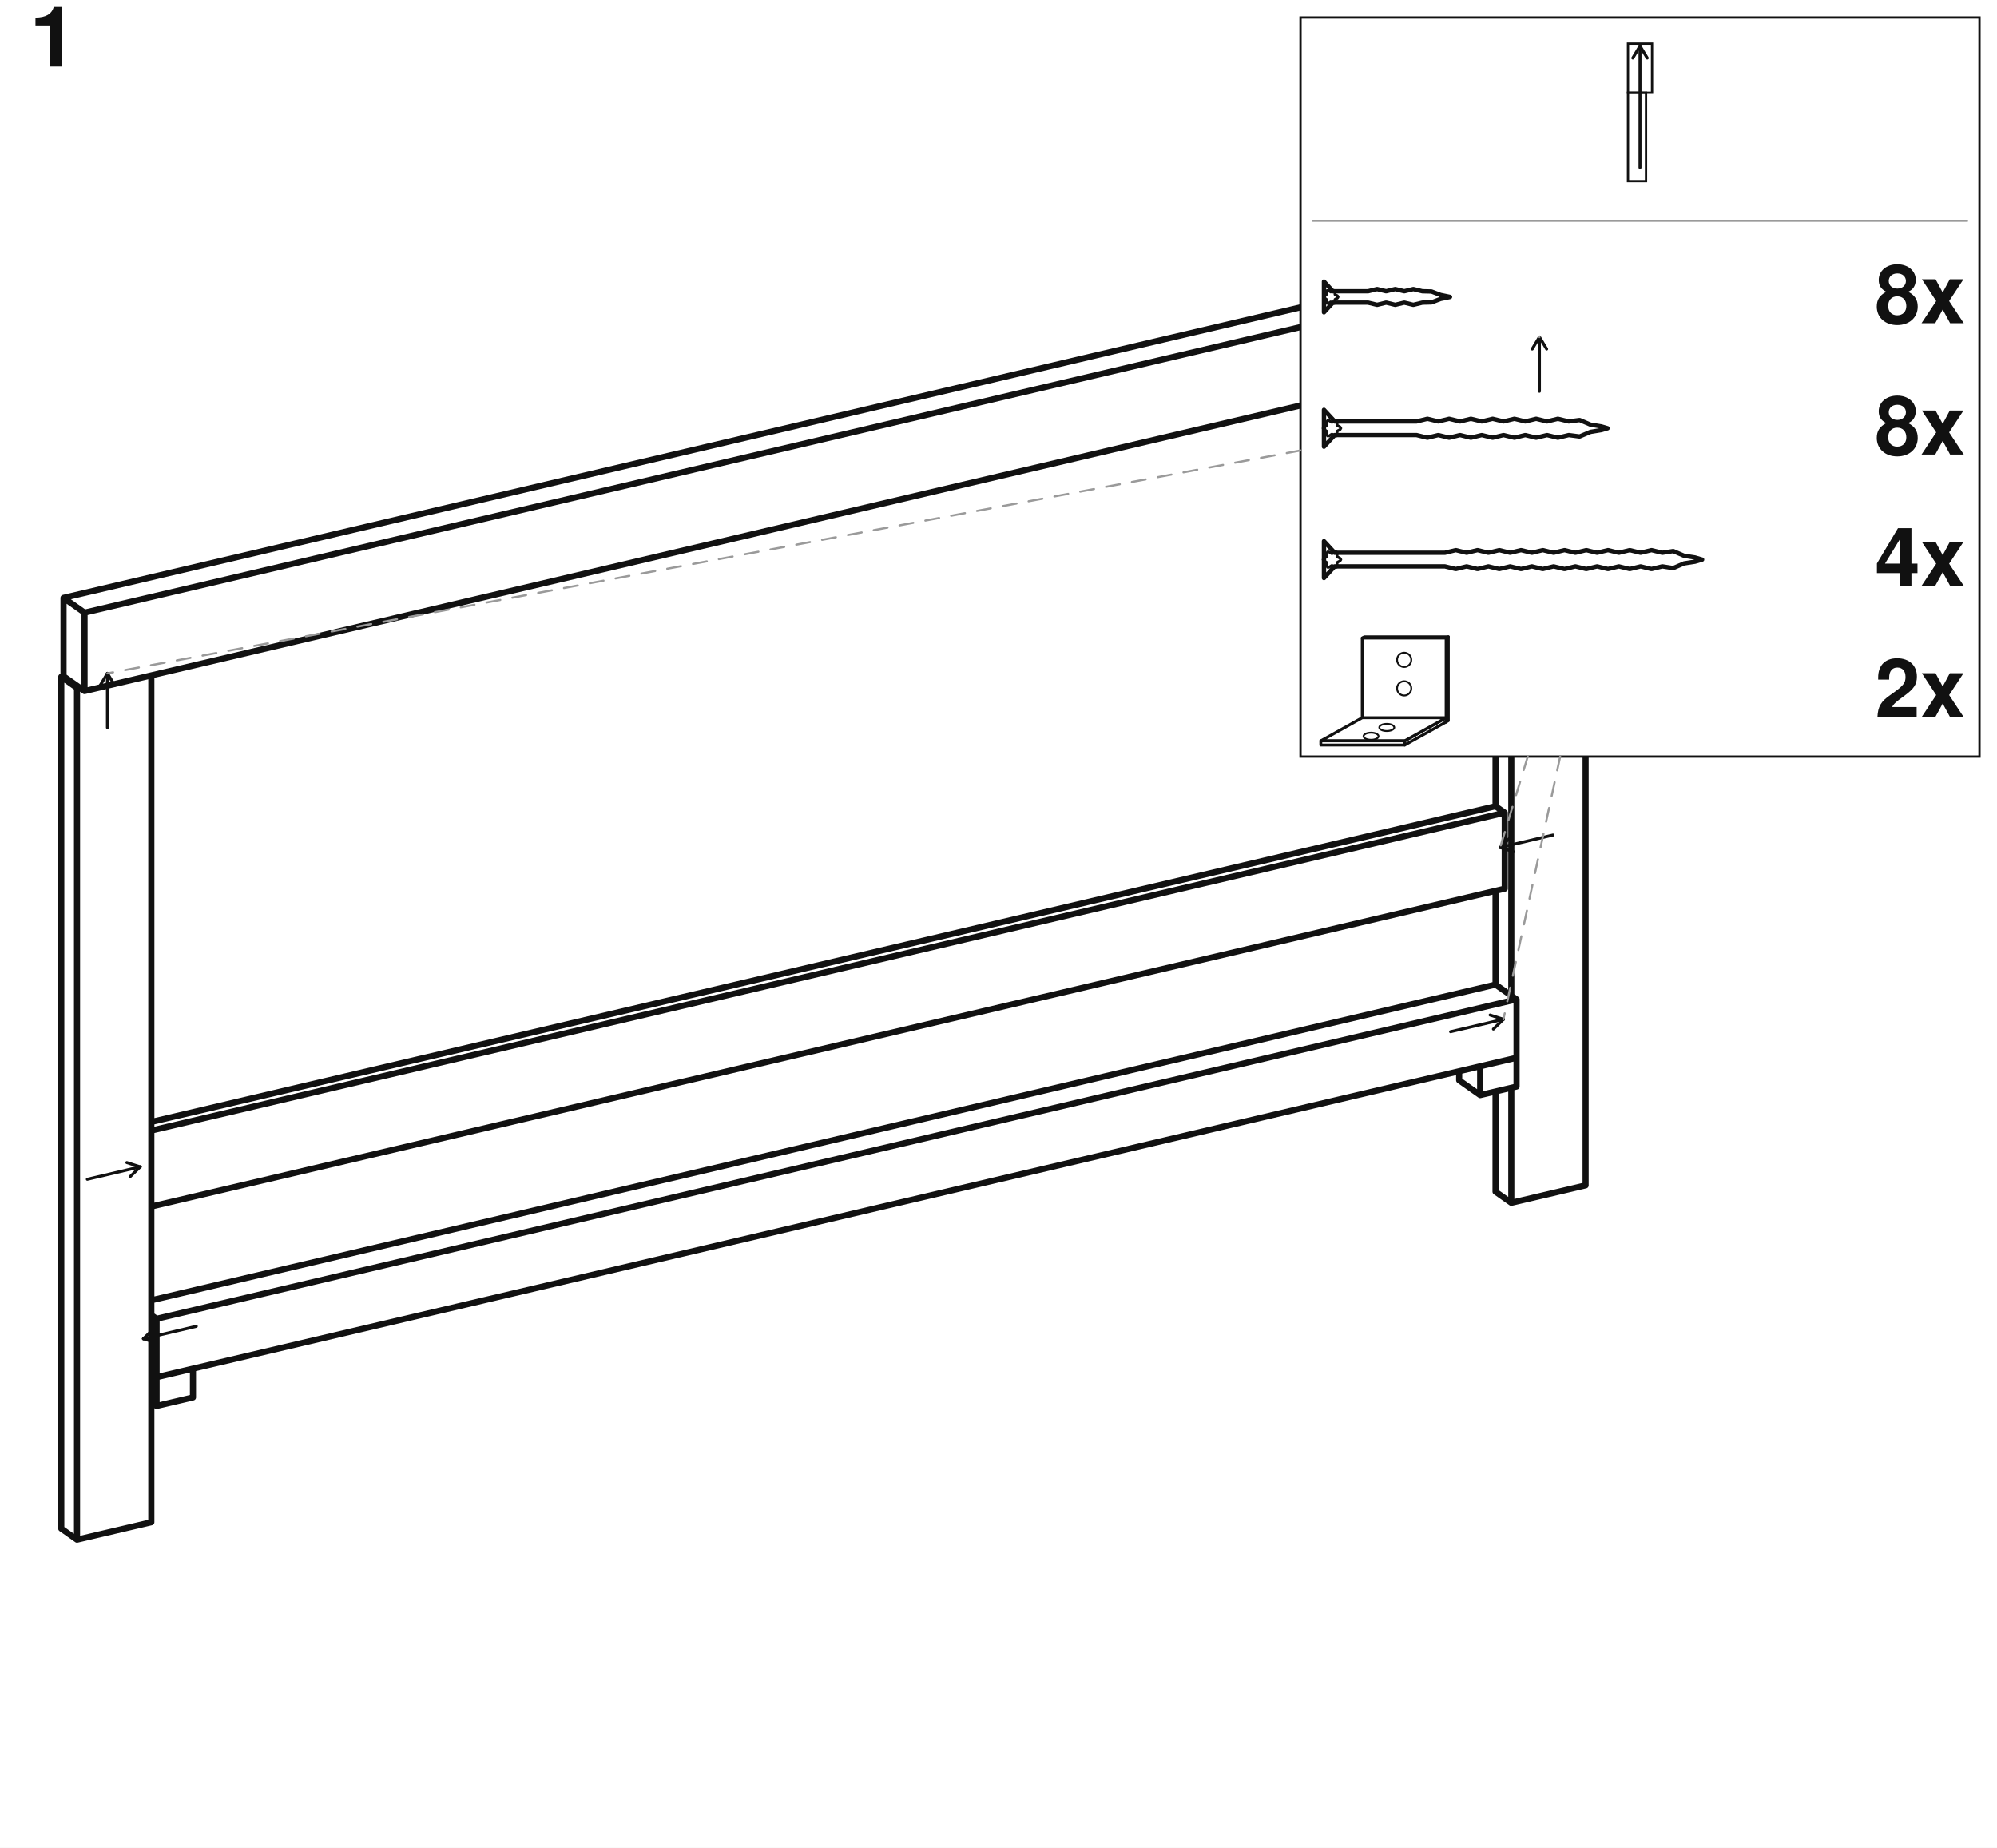
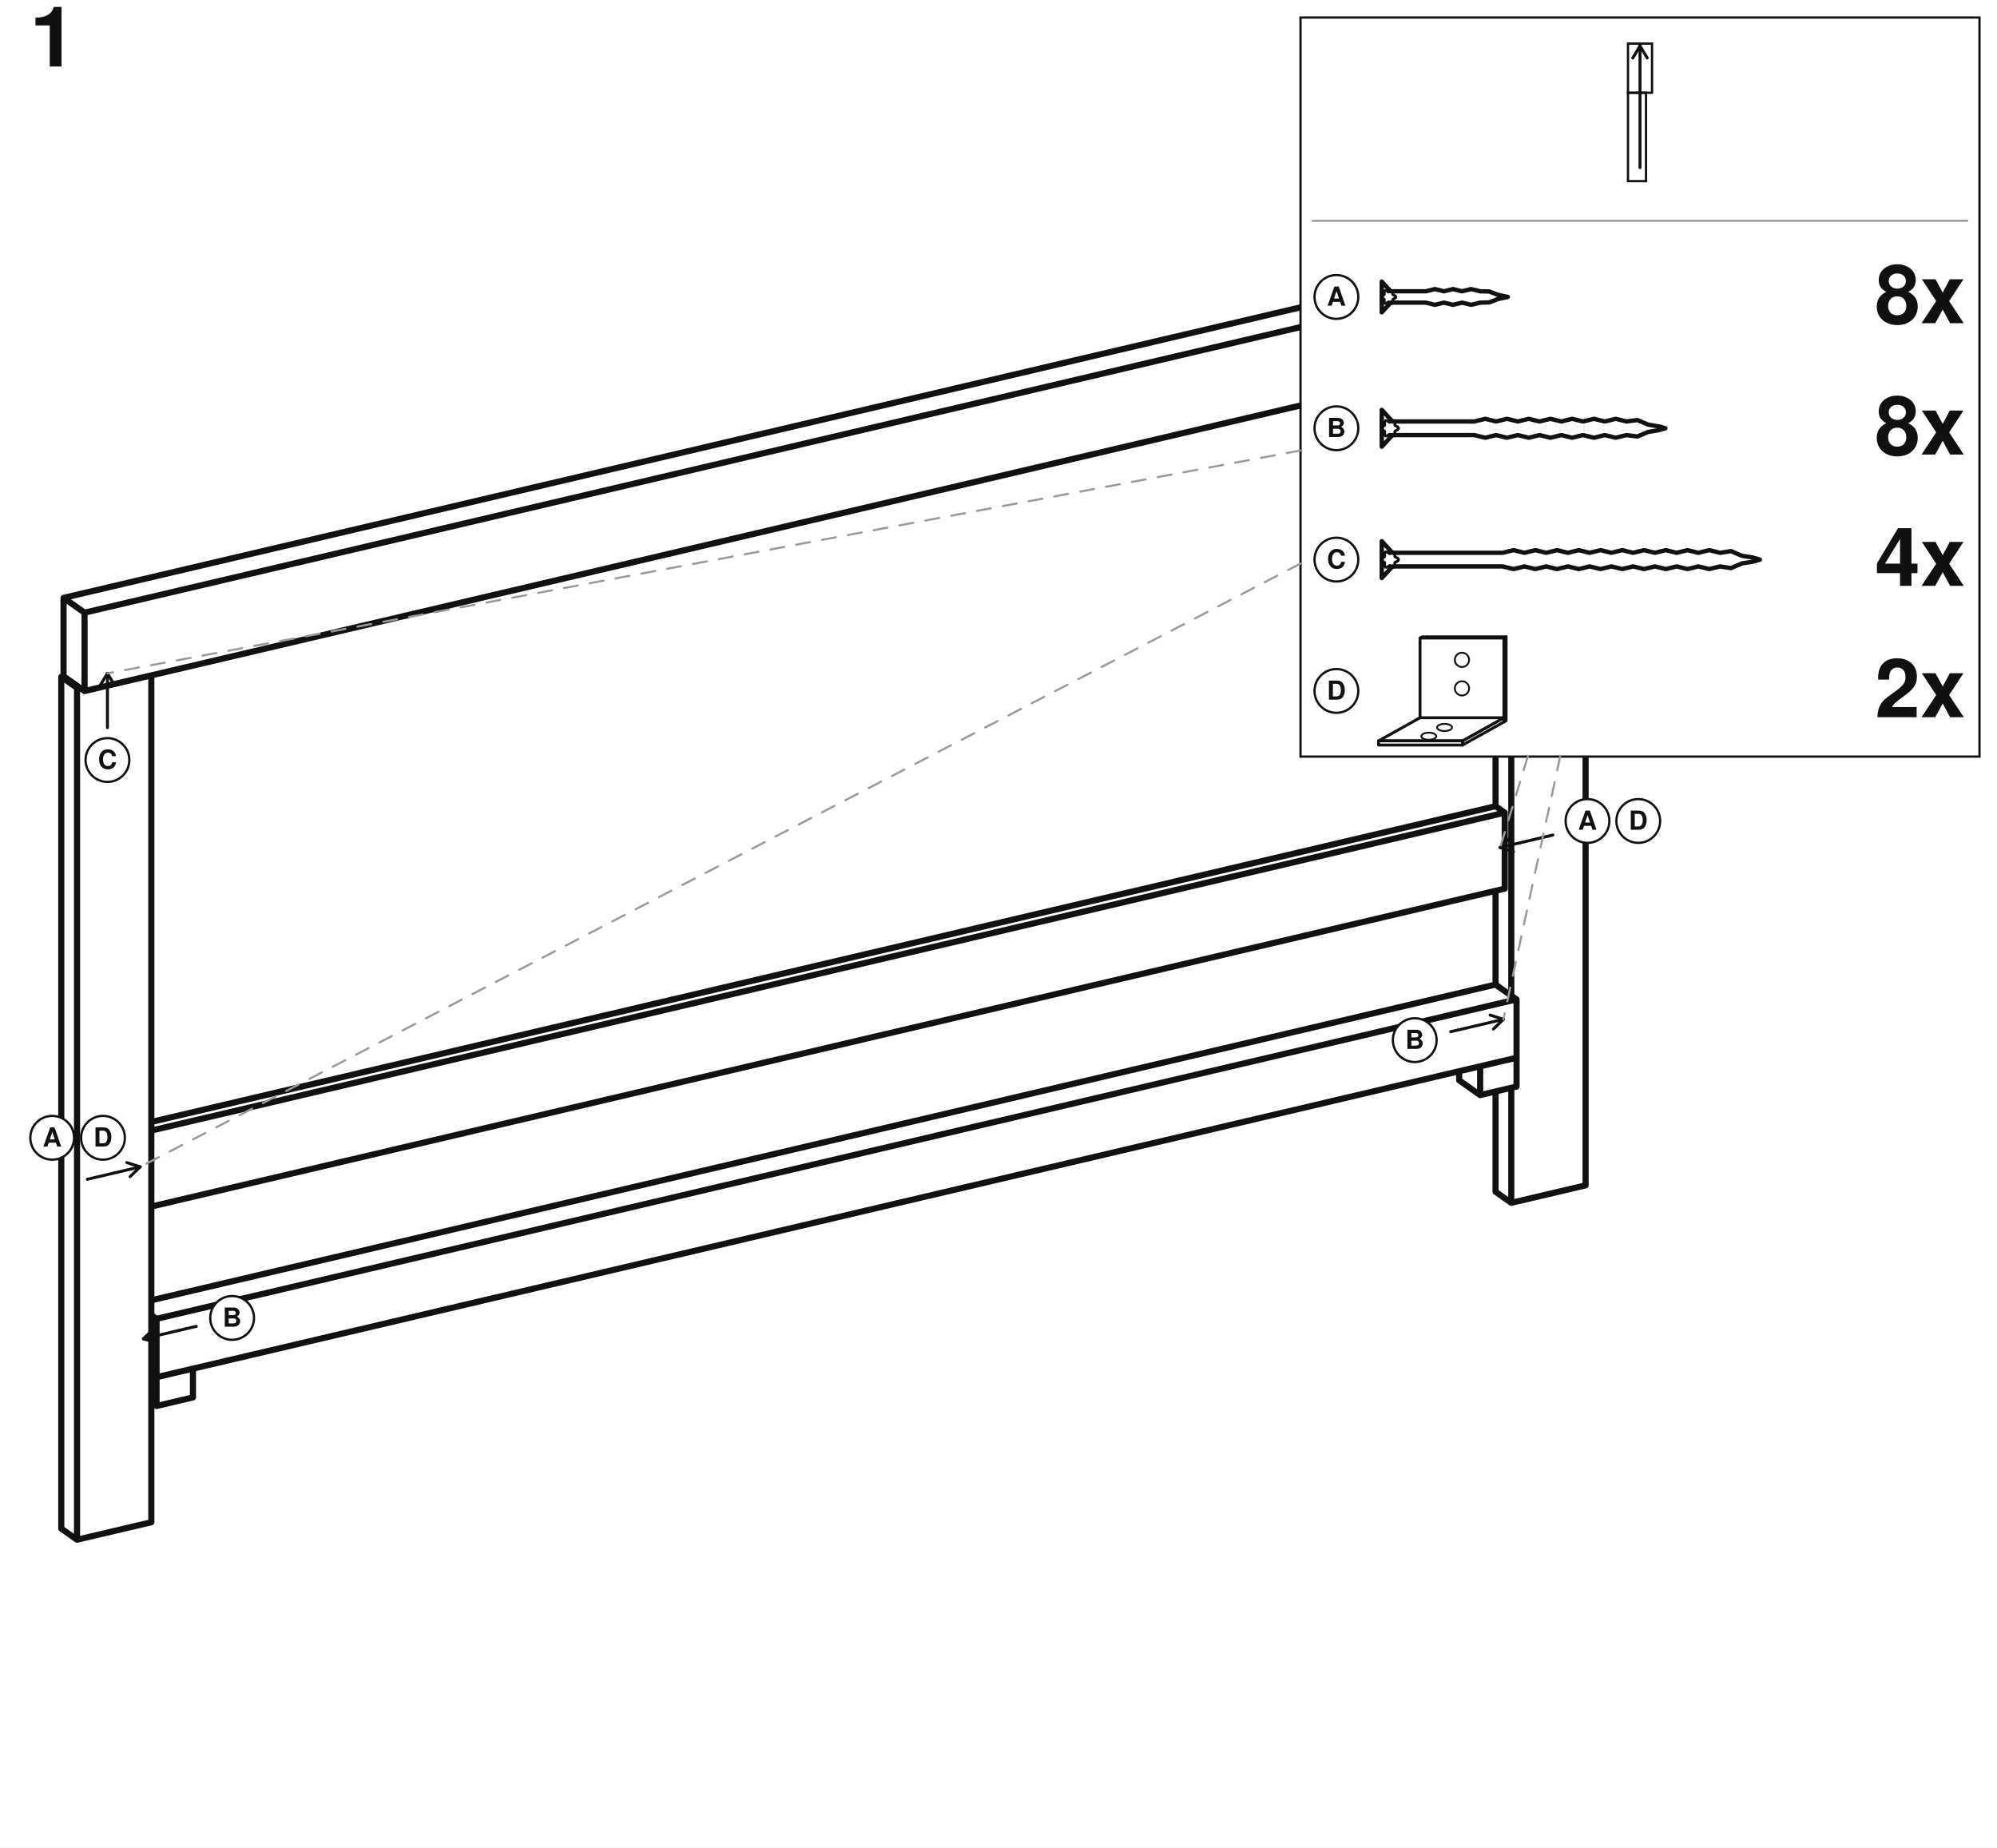
<svg xmlns="http://www.w3.org/2000/svg" viewBox="-1140.7 -914.31 2281.39 2110.41">
  <rect x="-1140.7" y="-914.31" width="2281.39" height="2110.41" fill="#ffffff" />
  <path d="M567.82,210.25 L591.82,227.15 M591.82,293.84 L591.82,227.15 M-967.82,587.77 L-961.82,592 M-961.82,658.69 L-961.82,592 M-967.82,654.46 L-961.82,658.69 M567.82,210.25 L-967.82,570.86 M591.82,293.84 L-961.82,658.69 M591.82,227.15 L-961.82,592 M591.82,326.73 L591.82,293.84 M526.26,319.58 L526.26,309.24 M550.26,336.49 L550.26,303.6 M526.26,319.58 L550.26,336.49 M591.82,326.73 L550.26,336.49 M591.82,293.84 L550.26,303.6 M-920.26,681.81 L-920.26,648.92 M-967.82,654.46 L-961.82,658.69 M-961.82,691.57 L-961.82,658.69 M-967.82,687.35 L-961.82,691.57 M-920.26,681.81 L-961.82,691.57 M-920.26,648.92 L-961.82,658.69 M670.7,439.6 L670.7,-527.69 M567.82,446.85 L567.82,332.37 M567.82,210.25 L567.82,103.17 M567.82,6.53 L567.82,-503.53 M585.82,459.53 L585.82,328.14 M585.82,222.93 L585.82,-507.76 M567.82,446.85 L585.82,459.53 M670.7,439.6 L585.82,459.53 M-967.82,824.38 L-967.82,-142.91 M-1070.7,831.63 L-1070.7,-141.3 M-1070.7,-141.3 L-1052.7,-128.62 M-1052.7,844.31 L-1052.7,-128.62 M-1070.7,831.63 L-1052.7,844.31 M-1068.1,-141.91 L-1070.7,-141.3 M-967.82,824.38 L-1052.7,844.31 M-1050.1,-129.23 L-1052.7,-128.62 M567.82,6.53 L578.32,13.92 M578.32,100.71 L578.32,13.92 M567.82,6.53 L-967.82,367.14 M578.32,100.71 L-967.82,463.79 M578.32,13.92 L-967.82,377 M650.1,-634.92 L674.1,-618.01 M674.1,-528.48 L674.1,-618.01 M-1068.1,-141.91 L-1068.1,-231.44 M-1068.1,-231.44 L-1044.1,-214.53 M-1044.1,-125 L-1044.1,-214.53 M-1068.1,-141.91 L-1044.1,-125 M650.1,-634.92 L-1068.1,-231.44 M674.1,-528.48 L-1044.1,-125 M674.1,-618.01 L-1044.1,-214.53" fill="none" stroke="#111111" stroke-width="7" stroke-linecap="round" stroke-linejoin="round" />
  <text x="-1106.7" y="-838.31" font-family="Helvetica, Arial, sans-serif" font-size="96" font-weight="bold" text-anchor="start" fill="#111111">1</text>
  <rect x="345.02" y="-894.31" width="775.67" height="844.16" rx="0" fill="#ffffff" stroke="#111111" stroke-width="2.6" />
  <rect x="719.12" y="-808.39" width="20.61" height="100.98" rx="0" fill="none" stroke="#111111" stroke-width="2.6" />
  <rect x="719.12" y="-864.49" width="27.48" height="56.1" rx="0" fill="none" stroke="#111111" stroke-width="2.6" />
  <path d="M732.86,-722.94 L732.86,-861.8" fill="none" stroke="#111111" stroke-width="3.4" stroke-linecap="round" />
  <path d="M732.86,-861.8 L724.61,-848.09" fill="none" stroke="#111111" stroke-width="3.4" stroke-linecap="round" />
  <path d="M732.86,-861.8 L741.11,-848.09" fill="none" stroke="#111111" stroke-width="3.4" stroke-linecap="round" />
  <path d="M359.02,-662.14 L1106.7,-662.14" fill="none" stroke="#9a9a9a" stroke-width="2.4" stroke-linecap="round" />
-   <svg x="361.02" y="-629.14" width="165.6" height="108" viewBox="0 0 184 120" preserveAspectRatio="xMidYMid meet">
+   <circle cx="386.02" cy="-575.14" r="25" fill="#ffffff" stroke="#111111" stroke-width="2.6" />
+   <text x="386.02" y="-565.14" font-family="Helvetica, Arial, sans-serif" font-size="30" font-weight="bold" text-anchor="middle" fill="#111111">A</text>
+   <svg x="427.02" y="-629.14" width="165.6" height="108" viewBox="0 0 184 120" preserveAspectRatio="xMidYMid meet">
    <g fill="none" stroke="#111" stroke-width="5.5" stroke-linecap="round" stroke-linejoin="round">
      <g transform="scale(4) translate(3 15)" stroke-width="1.38">
        <path d="M 0 -4.88 L 2.83 -1.8 L 13.98 -1.8 L 13.98 -1.8 L 16.86 -2.5 L 19.73 -1.8 L 22.61 -2.5 L 25.48 -1.8 L 28.36 -2.5 L 31.23 -1.8 L 34.11 -1.73 L 36.98 -0.64 L 39.86 -0.04 L 40 0 L 40 0 L 40 0 L 39.86 0.04 L 36.98 0.64 L 34.11 1.73 L 31.23 1.8 L 28.36 2.5 L 25.48 1.8 L 22.61 2.5 L 19.73 1.8 L 16.86 2.5 L 13.98 1.8 L 13.98 1.8 L 2.83 1.8 L 0 4.88 Z" />
        <path d="M 4.49 0 L 4.26 0.37 L 3.8 0.6 L 3.5 0.78 L 3.49 1.13 L 3.53 1.64 L 3.32 2.03 L 2.88 2.02 L 2.45 1.73 L 2.15 1.56 L 1.85 1.73 L 1.42 2.02 L 0.98 2.03 L 0.77 1.64 L 0.81 1.13 L 0.8 0.78 L 0.5 0.6 L 0.04 0.37 L -0.19 0 L 0.04 -0.37 L 0.5 -0.6 L 0.8 -0.78 L 0.81 -1.13 L 0.77 -1.64 L 0.98 -2.03 L 1.42 -2.02 L 1.85 -1.73 L 2.15 -1.56 L 2.45 -1.73 L 2.88 -2.02 L 3.32 -2.03 L 3.53 -1.64 L 3.49 -1.13 L 3.5 -0.78 L 3.8 -0.6 L 4.26 -0.37 Z" stroke-width="0.88" />
      </g>
    </g>
  </svg>
  <text x="1104.7" y="-545.14" font-family="Helvetica, Arial, sans-serif" font-size="93" font-weight="bold" text-anchor="end" fill="#111111">8x</text>
-   <svg x="361.02" y="-479.14" width="345.6" height="108" viewBox="0 0 384 120" preserveAspectRatio="xMidYMid meet">
+   <circle cx="386.02" cy="-425.14" r="25" fill="#ffffff" stroke="#111111" stroke-width="2.6" />
+   <text x="386.02" y="-415.14" font-family="Helvetica, Arial, sans-serif" font-size="30" font-weight="bold" text-anchor="middle" fill="#111111">B</text>
+   <svg x="427.02" y="-479.14" width="345.6" height="108" viewBox="0 0 384 120" preserveAspectRatio="xMidYMid meet">
    <g fill="none" stroke="#111" stroke-width="5.5" stroke-linecap="round" stroke-linejoin="round">
      <g transform="scale(4) translate(3 15)" stroke-width="1.38">
        <path d="M 0 -5.85 L 3.39 -2.16 L 29.38 -2.16 L 29.38 -2.16 L 32.83 -3 L 36.28 -2.16 L 39.73 -3 L 43.18 -2.16 L 46.63 -3 L 50.08 -2.16 L 53.53 -3 L 56.98 -2.16 L 60.43 -3 L 63.88 -2.16 L 67.33 -3 L 70.78 -2.16 L 74.23 -3 L 77.68 -2.16 L 81.13 -2.61 L 84.58 -1.15 L 88.03 -0.58 L 90 0 L 90 0 L 90 0 L 88.03 0.58 L 84.58 1.15 L 81.13 2.61 L 77.68 2.16 L 74.23 3 L 70.78 2.16 L 67.33 3 L 63.88 2.16 L 60.43 3 L 56.98 2.16 L 53.53 3 L 50.08 2.16 L 46.63 3 L 43.18 2.16 L 39.73 3 L 36.28 2.16 L 32.83 3 L 29.38 2.16 L 29.38 2.16 L 3.39 2.16 L 0 5.85 Z" />
        <path d="M 5.35 0 L 5.07 0.45 L 4.52 0.72 L 4.16 0.94 L 4.15 1.35 L 4.19 1.97 L 3.94 2.43 L 3.42 2.42 L 2.91 2.07 L 2.54 1.87 L 2.17 2.07 L 1.66 2.42 L 1.14 2.43 L 0.89 1.97 L 0.93 1.35 L 0.92 0.94 L 0.56 0.72 L 0.01 0.45 L -0.27 0 L 0.01 -0.45 L 0.56 -0.72 L 0.92 -0.94 L 0.93 -1.35 L 0.89 -1.97 L 1.14 -2.43 L 1.66 -2.42 L 2.17 -2.07 L 2.54 -1.87 L 2.91 -2.07 L 3.42 -2.42 L 3.94 -2.43 L 4.19 -1.97 L 4.15 -1.35 L 4.16 -0.94 L 4.52 -0.72 L 5.07 -0.45 Z" stroke-width="0.88" />
      </g>
    </g>
  </svg>
  <text x="1104.7" y="-395.14" font-family="Helvetica, Arial, sans-serif" font-size="93" font-weight="bold" text-anchor="end" fill="#111111">8x</text>
-   <svg x="361.02" y="-329.14" width="453.6" height="108" viewBox="0 0 504 120" preserveAspectRatio="xMidYMid meet">
+   <circle cx="386.02" cy="-275.14" r="25" fill="#ffffff" stroke="#111111" stroke-width="2.6" />
+   <text x="386.02" y="-265.14" font-family="Helvetica, Arial, sans-serif" font-size="30" font-weight="bold" text-anchor="middle" fill="#111111">C</text>
+   <svg x="427.02" y="-329.14" width="453.6" height="108" viewBox="0 0 504 120" preserveAspectRatio="xMidYMid meet">
    <g fill="none" stroke="#111" stroke-width="5.5" stroke-linecap="round" stroke-linejoin="round">
      <g transform="scale(4) translate(3 15)" stroke-width="1.38">
        <path d="M 0 -5.85 L 3.39 -2.16 L 38.38 -2.16 L 38.38 -2.16 L 41.83 -3 L 45.28 -2.16 L 48.73 -3 L 52.18 -2.16 L 55.63 -3 L 59.08 -2.16 L 62.53 -3 L 65.98 -2.16 L 69.43 -3 L 72.88 -2.16 L 76.33 -3 L 79.78 -2.16 L 83.23 -3 L 86.68 -2.16 L 90.13 -3 L 93.58 -2.16 L 97.03 -3 L 100.48 -2.16 L 103.93 -3 L 107.38 -2.16 L 110.83 -2.7 L 114.28 -1.21 L 117.73 -0.67 L 120 0 L 120 0 L 120 0 L 117.73 0.67 L 114.28 1.21 L 110.83 2.7 L 107.38 2.16 L 103.93 3 L 100.48 2.16 L 97.03 3 L 93.58 2.16 L 90.13 3 L 86.68 2.16 L 83.23 3 L 79.78 2.16 L 76.33 3 L 72.88 2.16 L 69.43 3 L 65.98 2.16 L 62.53 3 L 59.08 2.16 L 55.63 3 L 52.18 2.16 L 48.73 3 L 45.28 2.16 L 41.83 3 L 38.38 2.16 L 38.38 2.16 L 3.39 2.16 L 0 5.85 Z" />
        <path d="M 5.35 0 L 5.07 0.45 L 4.52 0.72 L 4.16 0.94 L 4.15 1.35 L 4.19 1.97 L 3.94 2.43 L 3.42 2.42 L 2.91 2.07 L 2.54 1.87 L 2.17 2.07 L 1.66 2.42 L 1.14 2.43 L 0.89 1.97 L 0.93 1.35 L 0.92 0.94 L 0.56 0.72 L 0.01 0.45 L -0.27 0 L 0.01 -0.45 L 0.56 -0.72 L 0.92 -0.94 L 0.93 -1.35 L 0.89 -1.97 L 1.14 -2.43 L 1.66 -2.42 L 2.17 -2.07 L 2.54 -1.87 L 2.91 -2.07 L 3.42 -2.42 L 3.94 -2.43 L 4.19 -1.97 L 4.15 -1.35 L 4.16 -0.94 L 4.52 -0.72 L 5.07 -0.45 Z" stroke-width="0.88" />
      </g>
    </g>
  </svg>
  <text x="1104.7" y="-245.14" font-family="Helvetica, Arial, sans-serif" font-size="93" font-weight="bold" text-anchor="end" fill="#111111">4x</text>
-   <svg x="361.02" y="-194.14" width="160.04" height="138" viewBox="0 0 267.2 230.4" preserveAspectRatio="xMidYMid meet">
+   <circle cx="386.02" cy="-125.14" r="25" fill="#ffffff" stroke="#111111" stroke-width="2.6" />
+   <text x="386.02" y="-115.14" font-family="Helvetica, Arial, sans-serif" font-size="30" font-weight="bold" text-anchor="middle" fill="#111111">D</text>
+   <svg x="427.02" y="-194.14" width="160.04" height="138" viewBox="0 0 267.2 230.4" preserveAspectRatio="xMidYMid meet">
    <g fill="none" stroke="#111" stroke-width="5.5" stroke-linecap="round" stroke-linejoin="round">
      <g transform="scale(4) translate(23.8 43)" stroke-width="1.38">
        <path d="M 40 0 L 40 -40 L 38.96 -39.42 L 38.96 0.58 Z" fill="#fff" />
        <path d="M 0 -40 L 40 -40 L 38.96 -39.42 L -1.04 -39.42 Z" fill="#fff" />
        <path d="M -1.04 0.58 L 38.96 0.58 L 38.96 -39.42 L -1.04 -39.42 Z" fill="#fff" />
        <path d="M 38.96 0.58 L 19.2 11.6 L 19.2 9.6 L 38.96 -1.42 Z" fill="#fff" />
        <path d="M -1.04 -1.42 L 38.96 -1.42 L 19.2 9.6 L -20.8 9.6 Z" fill="#fff" />
        <path d="M -20.8 11.6 L 19.2 11.6 L 19.2 9.6 L -20.8 9.6 Z" fill="#fff" />
        <circle cx="18.96" cy="-15.42" r="3.4" stroke-width="0.88" />
        <circle cx="18.96" cy="-29.02" r="3.4" stroke-width="0.88" />
        <ellipse cx="10.66" cy="3.21" rx="3.57" ry="1.7" stroke-width="0.88" />
        <ellipse cx="3.15" cy="7.4" rx="3.57" ry="1.7" stroke-width="0.88" />
      </g>
    </g>
  </svg>
  <text x="1104.7" y="-95.14" font-family="Helvetica, Arial, sans-serif" font-size="93" font-weight="bold" text-anchor="end" fill="#111111">2x</text>
-   <path d="M617.96,-467.39 L617.96,-529.39" fill="none" stroke="#111111" stroke-width="3.4" stroke-linecap="round" />
-   <path d="M617.96,-529.39 L609.71,-515.68" fill="none" stroke="#111111" stroke-width="3.4" stroke-linecap="round" />
-   <path d="M617.96,-529.39 L626.21,-515.68" fill="none" stroke="#111111" stroke-width="3.4" stroke-linecap="round" />
  <path d="M-1017.96,-83.23 L-1017.96,-145.23" fill="none" stroke="#111111" stroke-width="3.4" stroke-linecap="round" />
  <path d="M-1017.96,-145.23 L-1026.21,-131.52" fill="none" stroke="#111111" stroke-width="3.4" stroke-linecap="round" />
  <path d="M-1017.96,-145.23 L-1009.71,-131.52" fill="none" stroke="#111111" stroke-width="3.4" stroke-linecap="round" />
+   <circle cx="-1017.96" cy="-46.23" r="25" fill="#ffffff" stroke="#111111" stroke-width="2.6" />
+   <text x="-1017.96" y="-36.23" font-family="Helvetica, Arial, sans-serif" font-size="30" font-weight="bold" text-anchor="middle" fill="#111111">C</text>
  <path d="M516.47,264.1 L576.82,249.93" fill="none" stroke="#111111" stroke-width="3.4" stroke-linecap="round" />
  <path d="M576.82,249.93 L561.59,245.04" fill="none" stroke="#111111" stroke-width="3.4" stroke-linecap="round" />
  <path d="M576.82,249.93 L565.36,261.09" fill="none" stroke="#111111" stroke-width="3.4" stroke-linecap="round" />
+   <circle cx="475.53" cy="273.72" r="25" fill="#ffffff" stroke="#111111" stroke-width="2.6" />
+   <text x="475.53" y="283.72" font-family="Helvetica, Arial, sans-serif" font-size="30" font-weight="bold" text-anchor="middle" fill="#111111">B</text>
  <path d="M-916.47,600.6 L-976.82,614.77" fill="none" stroke="#111111" stroke-width="3.4" stroke-linecap="round" />
  <path d="M-976.82,614.77 L-961.59,619.67" fill="none" stroke="#111111" stroke-width="3.4" stroke-linecap="round" />
  <path d="M-976.82,614.77 L-965.36,603.61" fill="none" stroke="#111111" stroke-width="3.4" stroke-linecap="round" />
+   <circle cx="-875.53" cy="590.99" r="25" fill="#ffffff" stroke="#111111" stroke-width="2.6" />
+   <text x="-875.53" y="600.99" font-family="Helvetica, Arial, sans-serif" font-size="30" font-weight="bold" text-anchor="middle" fill="#111111">B</text>
  <path d="M633.43,39.44 L573.07,53.62" fill="none" stroke="#111111" stroke-width="3.4" stroke-linecap="round" />
  <path d="M573.07,53.62 L588.31,58.51" fill="none" stroke="#111111" stroke-width="3.4" stroke-linecap="round" />
  <path d="M573.07,53.62 L584.54,42.45" fill="none" stroke="#111111" stroke-width="3.4" stroke-linecap="round" />
+   <circle cx="672.86" cy="23.38" r="25" fill="#ffffff" stroke="#111111" stroke-width="2.6" />
+   <text x="672.86" y="33.38" font-family="Helvetica, Arial, sans-serif" font-size="30" font-weight="bold" text-anchor="middle" fill="#111111">A</text>
+   <circle cx="730.86" cy="23.38" r="25" fill="#ffffff" stroke="#111111" stroke-width="2.6" />
+   <text x="730.86" y="33.38" font-family="Helvetica, Arial, sans-serif" font-size="30" font-weight="bold" text-anchor="middle" fill="#111111">D</text>
  <path d="M-1040.93,432.63 L-980.57,418.46" fill="none" stroke="#111111" stroke-width="3.4" stroke-linecap="round" />
  <path d="M-980.57,418.46 L-995.81,413.56" fill="none" stroke="#111111" stroke-width="3.4" stroke-linecap="round" />
  <path d="M-980.57,418.46 L-992.04,429.62" fill="none" stroke="#111111" stroke-width="3.4" stroke-linecap="round" />
-   <path d="M617.96,-529.39 L617.96,-529.39" fill="none" stroke="#9a9a9a" stroke-width="2.4" stroke-linecap="round" stroke-dasharray="16 14" />
+   <circle cx="-1081.06" cy="385.24" r="25" fill="#ffffff" stroke="#111111" stroke-width="2.6" />
+   <text x="-1081.06" y="395.24" font-family="Helvetica, Arial, sans-serif" font-size="30" font-weight="bold" text-anchor="middle" fill="#111111">A</text>
+   <circle cx="-1023.06" cy="385.24" r="25" fill="#ffffff" stroke="#111111" stroke-width="2.6" />
+   <text x="-1023.06" y="395.24" font-family="Helvetica, Arial, sans-serif" font-size="30" font-weight="bold" text-anchor="middle" fill="#111111">D</text>
  <path d="M604.6,-50.14 L573.07,53.62" fill="none" stroke="#9a9a9a" stroke-width="2.4" stroke-linecap="round" stroke-dasharray="16 14" />
  <path d="M641.66,-50.14 L576.82,249.93" fill="none" stroke="#9a9a9a" stroke-width="2.4" stroke-linecap="round" stroke-dasharray="16 14" />
  <path d="M345.02,-399.79 L-1017.96,-145.23" fill="none" stroke="#9a9a9a" stroke-width="2.4" stroke-linecap="round" stroke-dasharray="16 14" />
+   <path d="M345.02,-270.62 L-980.57,418.46" fill="none" stroke="#9a9a9a" stroke-width="2.4" stroke-linecap="round" stroke-dasharray="16 14" />
</svg>
